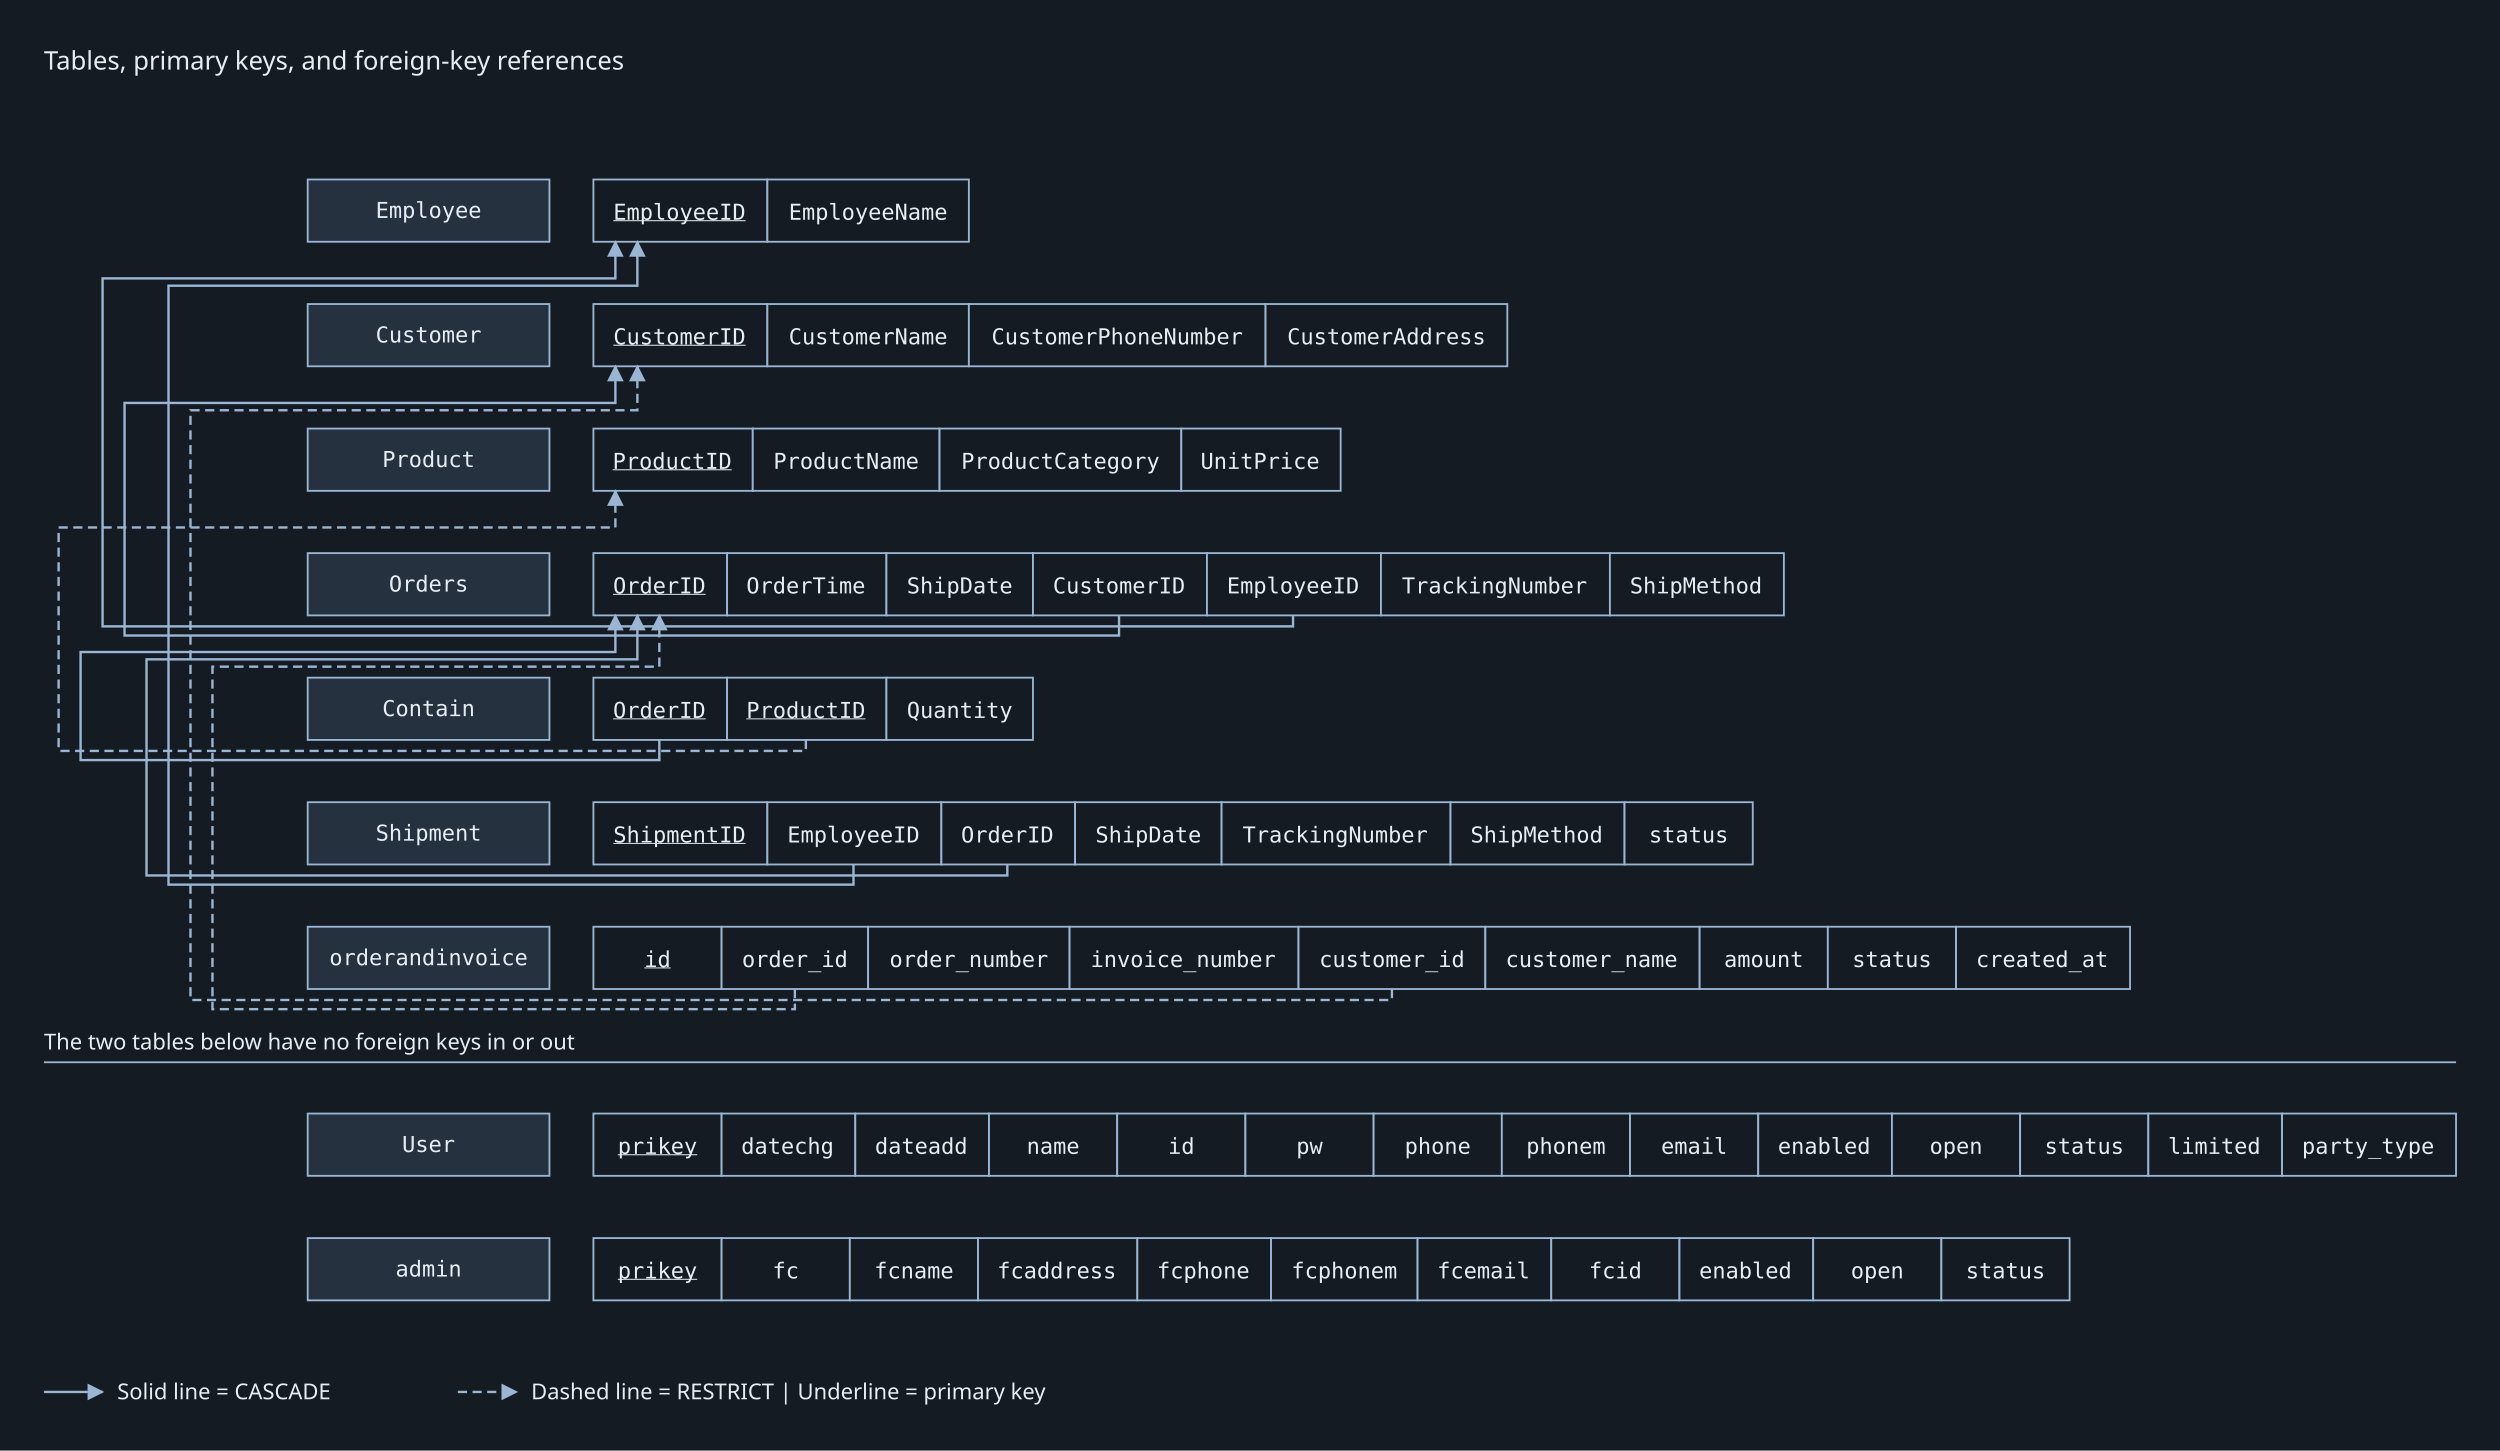
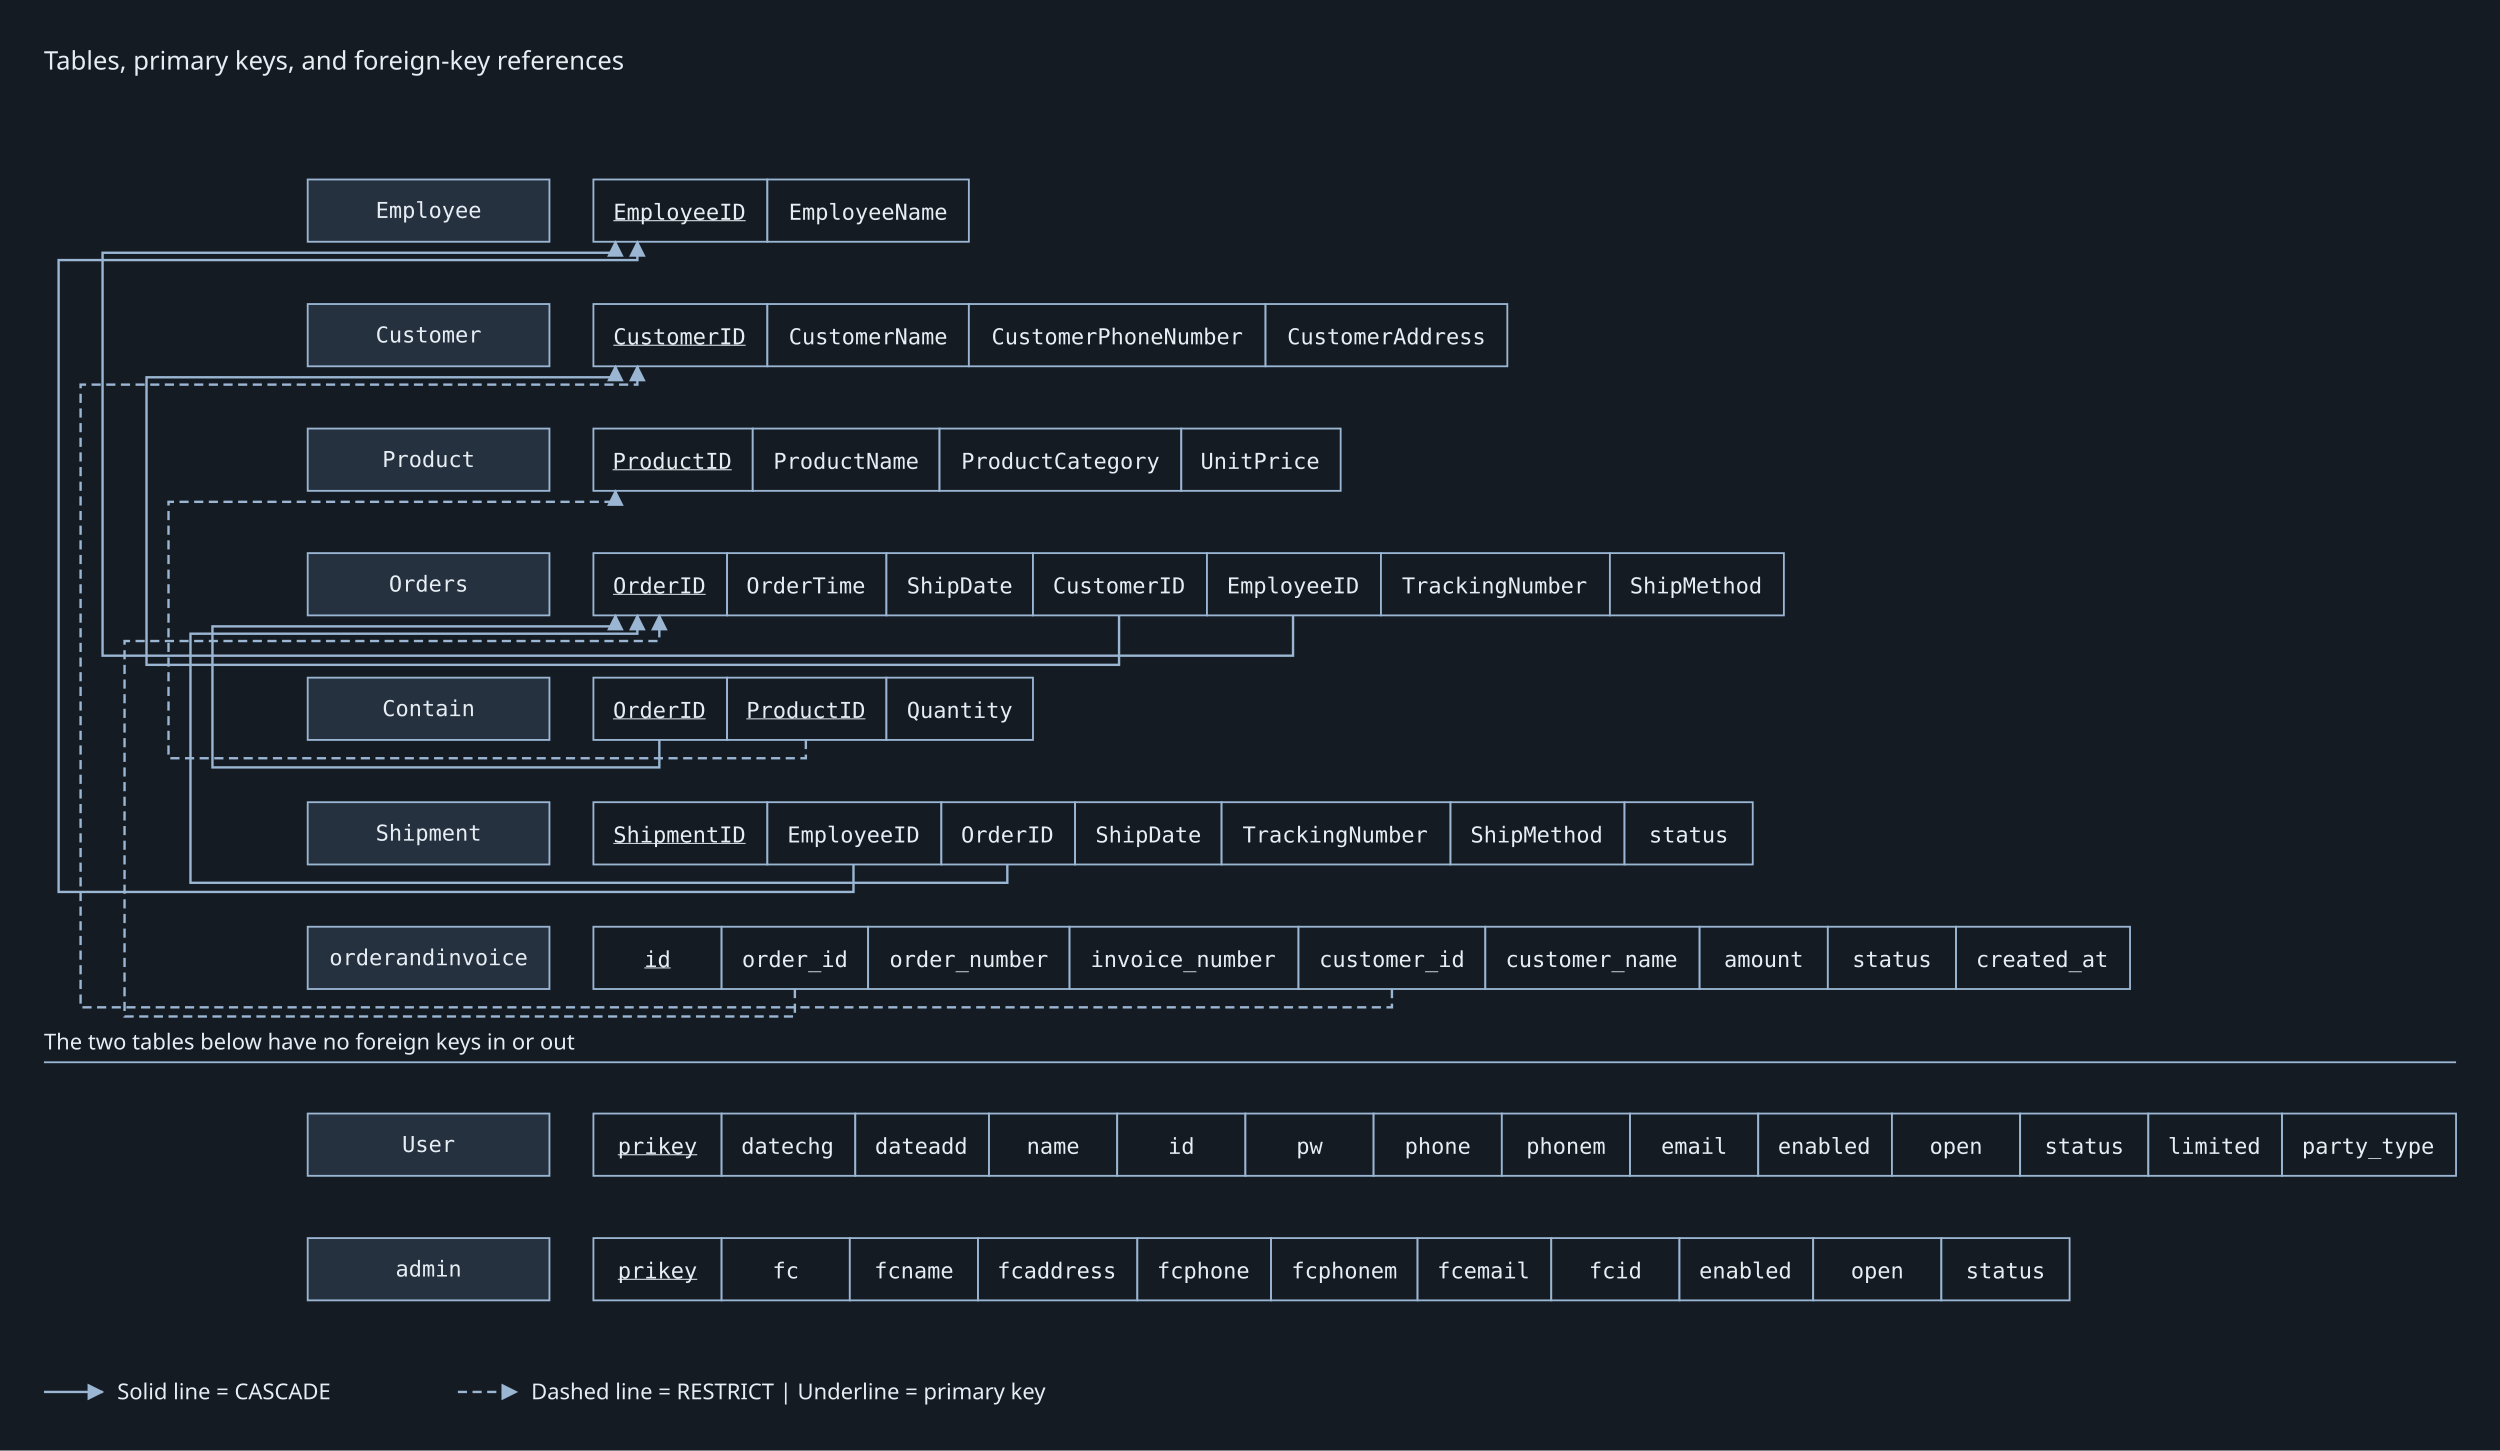
<svg xmlns="http://www.w3.org/2000/svg" width="1365" height="792" viewBox="0 0 1365 792" role="img">
  <defs>
    <marker id="arrow" viewBox="0 0 10 10" refX="9" refY="5" markerWidth="7" markerHeight="7" orient="auto">
      <path d="M 0 0 L 10 5 L 0 10 z" fill="#9ab6d3" />
    </marker>
  </defs>
  <rect data-kind="background" x="0" y="0" width="1365" height="792" fill="#151b23" />
  <text data-kind="caption" x="24" y="38" fill="#e6edf3" font-family="&quot;Microsoft JhengHei&quot;, &quot;Noto Sans TC&quot;, &quot;PingFang TC&quot;, sans-serif" font-size="14">Tables, primary keys, and foreign-key references</text>
  <rect data-kind="table" data-table="Employee" x="168" y="98" width="132" height="34" fill="#263140" stroke="#9ab6d3" stroke-width="1" />
  <text data-kind="table-name" data-table="Employee" x="234" y="119" text-anchor="middle" fill="#e6edf3" font-family="Consolas, Menlo, &quot;DejaVu Sans Mono&quot;, monospace" font-size="12">Employee</text>
  <rect data-kind="field" data-table="Employee" data-column="EmployeeID" x="324" y="98" width="95" height="34" fill="#151b23" stroke="#9ab6d3" stroke-width="1" />
  <text data-kind="field-name" data-table="Employee" data-column="EmployeeID" x="371" y="120" text-anchor="middle" fill="#e6edf3" font-family="Consolas, Menlo, &quot;DejaVu Sans Mono&quot;, monospace" font-size="12" text-decoration="underline">EmployeeID</text>
  <rect data-kind="field" data-table="Employee" data-column="EmployeeName" x="419" y="98" width="110" height="34" fill="#151b23" stroke="#9ab6d3" stroke-width="1" />
  <text data-kind="field-name" data-table="Employee" data-column="EmployeeName" x="474" y="120" text-anchor="middle" fill="#e6edf3" font-family="Consolas, Menlo, &quot;DejaVu Sans Mono&quot;, monospace" font-size="12">EmployeeName</text>
  <rect data-kind="table" data-table="Customer" x="168" y="166" width="132" height="34" fill="#263140" stroke="#9ab6d3" stroke-width="1" />
  <text data-kind="table-name" data-table="Customer" x="234" y="187" text-anchor="middle" fill="#e6edf3" font-family="Consolas, Menlo, &quot;DejaVu Sans Mono&quot;, monospace" font-size="12">Customer</text>
  <rect data-kind="field" data-table="Customer" data-column="CustomerID" x="324" y="166" width="95" height="34" fill="#151b23" stroke="#9ab6d3" stroke-width="1" />
  <text data-kind="field-name" data-table="Customer" data-column="CustomerID" x="371" y="188" text-anchor="middle" fill="#e6edf3" font-family="Consolas, Menlo, &quot;DejaVu Sans Mono&quot;, monospace" font-size="12" text-decoration="underline">CustomerID</text>
  <rect data-kind="field" data-table="Customer" data-column="CustomerName" x="419" y="166" width="110" height="34" fill="#151b23" stroke="#9ab6d3" stroke-width="1" />
  <text data-kind="field-name" data-table="Customer" data-column="CustomerName" x="474" y="188" text-anchor="middle" fill="#e6edf3" font-family="Consolas, Menlo, &quot;DejaVu Sans Mono&quot;, monospace" font-size="12">CustomerName</text>
  <rect data-kind="field" data-table="Customer" data-column="CustomerPhoneNumber" x="529" y="166" width="162" height="34" fill="#151b23" stroke="#9ab6d3" stroke-width="1" />
  <text data-kind="field-name" data-table="Customer" data-column="CustomerPhoneNumber" x="610" y="188" text-anchor="middle" fill="#e6edf3" font-family="Consolas, Menlo, &quot;DejaVu Sans Mono&quot;, monospace" font-size="12">CustomerPhoneNumber</text>
  <rect data-kind="field" data-table="Customer" data-column="CustomerAddress" x="691" y="166" width="132" height="34" fill="#151b23" stroke="#9ab6d3" stroke-width="1" />
  <text data-kind="field-name" data-table="Customer" data-column="CustomerAddress" x="757" y="188" text-anchor="middle" fill="#e6edf3" font-family="Consolas, Menlo, &quot;DejaVu Sans Mono&quot;, monospace" font-size="12">CustomerAddress</text>
  <rect data-kind="table" data-table="Product" x="168" y="234" width="132" height="34" fill="#263140" stroke="#9ab6d3" stroke-width="1" />
  <text data-kind="table-name" data-table="Product" x="234" y="255" text-anchor="middle" fill="#e6edf3" font-family="Consolas, Menlo, &quot;DejaVu Sans Mono&quot;, monospace" font-size="12">Product</text>
  <rect data-kind="field" data-table="Product" data-column="ProductID" x="324" y="234" width="87" height="34" fill="#151b23" stroke="#9ab6d3" stroke-width="1" />
  <text data-kind="field-name" data-table="Product" data-column="ProductID" x="367" y="256" text-anchor="middle" fill="#e6edf3" font-family="Consolas, Menlo, &quot;DejaVu Sans Mono&quot;, monospace" font-size="12" text-decoration="underline">ProductID</text>
  <rect data-kind="field" data-table="Product" data-column="ProductName" x="411" y="234" width="102" height="34" fill="#151b23" stroke="#9ab6d3" stroke-width="1" />
  <text data-kind="field-name" data-table="Product" data-column="ProductName" x="462" y="256" text-anchor="middle" fill="#e6edf3" font-family="Consolas, Menlo, &quot;DejaVu Sans Mono&quot;, monospace" font-size="12">ProductName</text>
  <rect data-kind="field" data-table="Product" data-column="ProductCategory" x="513" y="234" width="132" height="34" fill="#151b23" stroke="#9ab6d3" stroke-width="1" />
  <text data-kind="field-name" data-table="Product" data-column="ProductCategory" x="579" y="256" text-anchor="middle" fill="#e6edf3" font-family="Consolas, Menlo, &quot;DejaVu Sans Mono&quot;, monospace" font-size="12">ProductCategory</text>
  <rect data-kind="field" data-table="Product" data-column="UnitPrice" x="645" y="234" width="87" height="34" fill="#151b23" stroke="#9ab6d3" stroke-width="1" />
  <text data-kind="field-name" data-table="Product" data-column="UnitPrice" x="688" y="256" text-anchor="middle" fill="#e6edf3" font-family="Consolas, Menlo, &quot;DejaVu Sans Mono&quot;, monospace" font-size="12">UnitPrice</text>
  <rect data-kind="table" data-table="Orders" x="168" y="302" width="132" height="34" fill="#263140" stroke="#9ab6d3" stroke-width="1" />
  <text data-kind="table-name" data-table="Orders" x="234" y="323" text-anchor="middle" fill="#e6edf3" font-family="Consolas, Menlo, &quot;DejaVu Sans Mono&quot;, monospace" font-size="12">Orders</text>
  <rect data-kind="field" data-table="Orders" data-column="OrderID" x="324" y="302" width="73" height="34" fill="#151b23" stroke="#9ab6d3" stroke-width="1" />
  <text data-kind="field-name" data-table="Orders" data-column="OrderID" x="360" y="324" text-anchor="middle" fill="#e6edf3" font-family="Consolas, Menlo, &quot;DejaVu Sans Mono&quot;, monospace" font-size="12" text-decoration="underline">OrderID</text>
  <rect data-kind="field" data-table="Orders" data-column="OrderTime" x="397" y="302" width="87" height="34" fill="#151b23" stroke="#9ab6d3" stroke-width="1" />
  <text data-kind="field-name" data-table="Orders" data-column="OrderTime" x="440" y="324" text-anchor="middle" fill="#e6edf3" font-family="Consolas, Menlo, &quot;DejaVu Sans Mono&quot;, monospace" font-size="12">OrderTime</text>
  <rect data-kind="field" data-table="Orders" data-column="ShipDate" x="484" y="302" width="80" height="34" fill="#151b23" stroke="#9ab6d3" stroke-width="1" />
  <text data-kind="field-name" data-table="Orders" data-column="ShipDate" x="524" y="324" text-anchor="middle" fill="#e6edf3" font-family="Consolas, Menlo, &quot;DejaVu Sans Mono&quot;, monospace" font-size="12">ShipDate</text>
  <rect data-kind="field" data-table="Orders" data-column="CustomerID" x="564" y="302" width="95" height="34" fill="#151b23" stroke="#9ab6d3" stroke-width="1" />
  <text data-kind="field-name" data-table="Orders" data-column="CustomerID" x="611" y="324" text-anchor="middle" fill="#e6edf3" font-family="Consolas, Menlo, &quot;DejaVu Sans Mono&quot;, monospace" font-size="12">CustomerID</text>
  <rect data-kind="field" data-table="Orders" data-column="EmployeeID" x="659" y="302" width="95" height="34" fill="#151b23" stroke="#9ab6d3" stroke-width="1" />
  <text data-kind="field-name" data-table="Orders" data-column="EmployeeID" x="706" y="324" text-anchor="middle" fill="#e6edf3" font-family="Consolas, Menlo, &quot;DejaVu Sans Mono&quot;, monospace" font-size="12">EmployeeID</text>
  <rect data-kind="field" data-table="Orders" data-column="TrackingNumber" x="754" y="302" width="125" height="34" fill="#151b23" stroke="#9ab6d3" stroke-width="1" />
  <text data-kind="field-name" data-table="Orders" data-column="TrackingNumber" x="816" y="324" text-anchor="middle" fill="#e6edf3" font-family="Consolas, Menlo, &quot;DejaVu Sans Mono&quot;, monospace" font-size="12">TrackingNumber</text>
  <rect data-kind="field" data-table="Orders" data-column="ShipMethod" x="879" y="302" width="95" height="34" fill="#151b23" stroke="#9ab6d3" stroke-width="1" />
  <text data-kind="field-name" data-table="Orders" data-column="ShipMethod" x="926" y="324" text-anchor="middle" fill="#e6edf3" font-family="Consolas, Menlo, &quot;DejaVu Sans Mono&quot;, monospace" font-size="12">ShipMethod</text>
  <rect data-kind="table" data-table="Contain" x="168" y="370" width="132" height="34" fill="#263140" stroke="#9ab6d3" stroke-width="1" />
  <text data-kind="table-name" data-table="Contain" x="234" y="391" text-anchor="middle" fill="#e6edf3" font-family="Consolas, Menlo, &quot;DejaVu Sans Mono&quot;, monospace" font-size="12">Contain</text>
  <rect data-kind="field" data-table="Contain" data-column="OrderID" x="324" y="370" width="73" height="34" fill="#151b23" stroke="#9ab6d3" stroke-width="1" />
  <text data-kind="field-name" data-table="Contain" data-column="OrderID" x="360" y="392" text-anchor="middle" fill="#e6edf3" font-family="Consolas, Menlo, &quot;DejaVu Sans Mono&quot;, monospace" font-size="12" text-decoration="underline">OrderID</text>
  <rect data-kind="field" data-table="Contain" data-column="ProductID" x="397" y="370" width="87" height="34" fill="#151b23" stroke="#9ab6d3" stroke-width="1" />
  <text data-kind="field-name" data-table="Contain" data-column="ProductID" x="440" y="392" text-anchor="middle" fill="#e6edf3" font-family="Consolas, Menlo, &quot;DejaVu Sans Mono&quot;, monospace" font-size="12" text-decoration="underline">ProductID</text>
  <rect data-kind="field" data-table="Contain" data-column="Quantity" x="484" y="370" width="80" height="34" fill="#151b23" stroke="#9ab6d3" stroke-width="1" />
  <text data-kind="field-name" data-table="Contain" data-column="Quantity" x="524" y="392" text-anchor="middle" fill="#e6edf3" font-family="Consolas, Menlo, &quot;DejaVu Sans Mono&quot;, monospace" font-size="12">Quantity</text>
  <rect data-kind="table" data-table="Shipment" x="168" y="438" width="132" height="34" fill="#263140" stroke="#9ab6d3" stroke-width="1" />
  <text data-kind="table-name" data-table="Shipment" x="234" y="459" text-anchor="middle" fill="#e6edf3" font-family="Consolas, Menlo, &quot;DejaVu Sans Mono&quot;, monospace" font-size="12">Shipment</text>
  <rect data-kind="field" data-table="Shipment" data-column="ShipmentID" x="324" y="438" width="95" height="34" fill="#151b23" stroke="#9ab6d3" stroke-width="1" />
  <text data-kind="field-name" data-table="Shipment" data-column="ShipmentID" x="371" y="460" text-anchor="middle" fill="#e6edf3" font-family="Consolas, Menlo, &quot;DejaVu Sans Mono&quot;, monospace" font-size="12" text-decoration="underline">ShipmentID</text>
  <rect data-kind="field" data-table="Shipment" data-column="EmployeeID" x="419" y="438" width="95" height="34" fill="#151b23" stroke="#9ab6d3" stroke-width="1" />
  <text data-kind="field-name" data-table="Shipment" data-column="EmployeeID" x="466" y="460" text-anchor="middle" fill="#e6edf3" font-family="Consolas, Menlo, &quot;DejaVu Sans Mono&quot;, monospace" font-size="12">EmployeeID</text>
  <rect data-kind="field" data-table="Shipment" data-column="OrderID" x="514" y="438" width="73" height="34" fill="#151b23" stroke="#9ab6d3" stroke-width="1" />
  <text data-kind="field-name" data-table="Shipment" data-column="OrderID" x="550" y="460" text-anchor="middle" fill="#e6edf3" font-family="Consolas, Menlo, &quot;DejaVu Sans Mono&quot;, monospace" font-size="12">OrderID</text>
  <rect data-kind="field" data-table="Shipment" data-column="ShipDate" x="587" y="438" width="80" height="34" fill="#151b23" stroke="#9ab6d3" stroke-width="1" />
  <text data-kind="field-name" data-table="Shipment" data-column="ShipDate" x="627" y="460" text-anchor="middle" fill="#e6edf3" font-family="Consolas, Menlo, &quot;DejaVu Sans Mono&quot;, monospace" font-size="12">ShipDate</text>
  <rect data-kind="field" data-table="Shipment" data-column="TrackingNumber" x="667" y="438" width="125" height="34" fill="#151b23" stroke="#9ab6d3" stroke-width="1" />
  <text data-kind="field-name" data-table="Shipment" data-column="TrackingNumber" x="729" y="460" text-anchor="middle" fill="#e6edf3" font-family="Consolas, Menlo, &quot;DejaVu Sans Mono&quot;, monospace" font-size="12">TrackingNumber</text>
  <rect data-kind="field" data-table="Shipment" data-column="ShipMethod" x="792" y="438" width="95" height="34" fill="#151b23" stroke="#9ab6d3" stroke-width="1" />
  <text data-kind="field-name" data-table="Shipment" data-column="ShipMethod" x="839" y="460" text-anchor="middle" fill="#e6edf3" font-family="Consolas, Menlo, &quot;DejaVu Sans Mono&quot;, monospace" font-size="12">ShipMethod</text>
  <rect data-kind="field" data-table="Shipment" data-column="status" x="887" y="438" width="70" height="34" fill="#151b23" stroke="#9ab6d3" stroke-width="1" />
  <text data-kind="field-name" data-table="Shipment" data-column="status" x="922" y="460" text-anchor="middle" fill="#e6edf3" font-family="Consolas, Menlo, &quot;DejaVu Sans Mono&quot;, monospace" font-size="12">status</text>
  <rect data-kind="table" data-table="orderandinvoice" x="168" y="506" width="132" height="34" fill="#263140" stroke="#9ab6d3" stroke-width="1" />
  <text data-kind="table-name" data-table="orderandinvoice" x="234" y="527" text-anchor="middle" fill="#e6edf3" font-family="Consolas, Menlo, &quot;DejaVu Sans Mono&quot;, monospace" font-size="12">orderandinvoice</text>
  <rect data-kind="field" data-table="orderandinvoice" data-column="id" x="324" y="506" width="70" height="34" fill="#151b23" stroke="#9ab6d3" stroke-width="1" />
  <text data-kind="field-name" data-table="orderandinvoice" data-column="id" x="359" y="528" text-anchor="middle" fill="#e6edf3" font-family="Consolas, Menlo, &quot;DejaVu Sans Mono&quot;, monospace" font-size="12" text-decoration="underline">id</text>
  <rect data-kind="field" data-table="orderandinvoice" data-column="order_id" x="394" y="506" width="80" height="34" fill="#151b23" stroke="#9ab6d3" stroke-width="1" />
  <text data-kind="field-name" data-table="orderandinvoice" data-column="order_id" x="434" y="528" text-anchor="middle" fill="#e6edf3" font-family="Consolas, Menlo, &quot;DejaVu Sans Mono&quot;, monospace" font-size="12">order_id</text>
  <rect data-kind="field" data-table="orderandinvoice" data-column="order_number" x="474" y="506" width="110" height="34" fill="#151b23" stroke="#9ab6d3" stroke-width="1" />
  <text data-kind="field-name" data-table="orderandinvoice" data-column="order_number" x="529" y="528" text-anchor="middle" fill="#e6edf3" font-family="Consolas, Menlo, &quot;DejaVu Sans Mono&quot;, monospace" font-size="12">order_number</text>
  <rect data-kind="field" data-table="orderandinvoice" data-column="invoice_number" x="584" y="506" width="125" height="34" fill="#151b23" stroke="#9ab6d3" stroke-width="1" />
  <text data-kind="field-name" data-table="orderandinvoice" data-column="invoice_number" x="646" y="528" text-anchor="middle" fill="#e6edf3" font-family="Consolas, Menlo, &quot;DejaVu Sans Mono&quot;, monospace" font-size="12">invoice_number</text>
  <rect data-kind="field" data-table="orderandinvoice" data-column="customer_id" x="709" y="506" width="102" height="34" fill="#151b23" stroke="#9ab6d3" stroke-width="1" />
  <text data-kind="field-name" data-table="orderandinvoice" data-column="customer_id" x="760" y="528" text-anchor="middle" fill="#e6edf3" font-family="Consolas, Menlo, &quot;DejaVu Sans Mono&quot;, monospace" font-size="12">customer_id</text>
  <rect data-kind="field" data-table="orderandinvoice" data-column="customer_name" x="811" y="506" width="117" height="34" fill="#151b23" stroke="#9ab6d3" stroke-width="1" />
  <text data-kind="field-name" data-table="orderandinvoice" data-column="customer_name" x="869" y="528" text-anchor="middle" fill="#e6edf3" font-family="Consolas, Menlo, &quot;DejaVu Sans Mono&quot;, monospace" font-size="12">customer_name</text>
  <rect data-kind="field" data-table="orderandinvoice" data-column="amount" x="928" y="506" width="70" height="34" fill="#151b23" stroke="#9ab6d3" stroke-width="1" />
  <text data-kind="field-name" data-table="orderandinvoice" data-column="amount" x="963" y="528" text-anchor="middle" fill="#e6edf3" font-family="Consolas, Menlo, &quot;DejaVu Sans Mono&quot;, monospace" font-size="12">amount</text>
  <rect data-kind="field" data-table="orderandinvoice" data-column="status" x="998" y="506" width="70" height="34" fill="#151b23" stroke="#9ab6d3" stroke-width="1" />
  <text data-kind="field-name" data-table="orderandinvoice" data-column="status" x="1033" y="528" text-anchor="middle" fill="#e6edf3" font-family="Consolas, Menlo, &quot;DejaVu Sans Mono&quot;, monospace" font-size="12">status</text>
  <rect data-kind="field" data-table="orderandinvoice" data-column="created_at" x="1068" y="506" width="95" height="34" fill="#151b23" stroke="#9ab6d3" stroke-width="1" />
  <text data-kind="field-name" data-table="orderandinvoice" data-column="created_at" x="1115" y="528" text-anchor="middle" fill="#e6edf3" font-family="Consolas, Menlo, &quot;DejaVu Sans Mono&quot;, monospace" font-size="12">created_at</text>
  <rect data-kind="table" data-table="User" x="168" y="608" width="132" height="34" fill="#263140" stroke="#9ab6d3" stroke-width="1" />
  <text data-kind="table-name" data-table="User" x="234" y="629" text-anchor="middle" fill="#e6edf3" font-family="Consolas, Menlo, &quot;DejaVu Sans Mono&quot;, monospace" font-size="12">User</text>
  <rect data-kind="field" data-table="User" data-column="prikey" x="324" y="608" width="70" height="34" fill="#151b23" stroke="#9ab6d3" stroke-width="1" />
  <text data-kind="field-name" data-table="User" data-column="prikey" x="359" y="630" text-anchor="middle" fill="#e6edf3" font-family="Consolas, Menlo, &quot;DejaVu Sans Mono&quot;, monospace" font-size="12" text-decoration="underline">prikey</text>
  <rect data-kind="field" data-table="User" data-column="datechg" x="394" y="608" width="73" height="34" fill="#151b23" stroke="#9ab6d3" stroke-width="1" />
  <text data-kind="field-name" data-table="User" data-column="datechg" x="430" y="630" text-anchor="middle" fill="#e6edf3" font-family="Consolas, Menlo, &quot;DejaVu Sans Mono&quot;, monospace" font-size="12">datechg</text>
  <rect data-kind="field" data-table="User" data-column="dateadd" x="467" y="608" width="73" height="34" fill="#151b23" stroke="#9ab6d3" stroke-width="1" />
  <text data-kind="field-name" data-table="User" data-column="dateadd" x="503" y="630" text-anchor="middle" fill="#e6edf3" font-family="Consolas, Menlo, &quot;DejaVu Sans Mono&quot;, monospace" font-size="12">dateadd</text>
  <rect data-kind="field" data-table="User" data-column="name" x="540" y="608" width="70" height="34" fill="#151b23" stroke="#9ab6d3" stroke-width="1" />
  <text data-kind="field-name" data-table="User" data-column="name" x="575" y="630" text-anchor="middle" fill="#e6edf3" font-family="Consolas, Menlo, &quot;DejaVu Sans Mono&quot;, monospace" font-size="12">name</text>
  <rect data-kind="field" data-table="User" data-column="id" x="610" y="608" width="70" height="34" fill="#151b23" stroke="#9ab6d3" stroke-width="1" />
  <text data-kind="field-name" data-table="User" data-column="id" x="645" y="630" text-anchor="middle" fill="#e6edf3" font-family="Consolas, Menlo, &quot;DejaVu Sans Mono&quot;, monospace" font-size="12">id</text>
  <rect data-kind="field" data-table="User" data-column="pw" x="680" y="608" width="70" height="34" fill="#151b23" stroke="#9ab6d3" stroke-width="1" />
  <text data-kind="field-name" data-table="User" data-column="pw" x="715" y="630" text-anchor="middle" fill="#e6edf3" font-family="Consolas, Menlo, &quot;DejaVu Sans Mono&quot;, monospace" font-size="12">pw</text>
  <rect data-kind="field" data-table="User" data-column="phone" x="750" y="608" width="70" height="34" fill="#151b23" stroke="#9ab6d3" stroke-width="1" />
  <text data-kind="field-name" data-table="User" data-column="phone" x="785" y="630" text-anchor="middle" fill="#e6edf3" font-family="Consolas, Menlo, &quot;DejaVu Sans Mono&quot;, monospace" font-size="12">phone</text>
  <rect data-kind="field" data-table="User" data-column="phonem" x="820" y="608" width="70" height="34" fill="#151b23" stroke="#9ab6d3" stroke-width="1" />
  <text data-kind="field-name" data-table="User" data-column="phonem" x="855" y="630" text-anchor="middle" fill="#e6edf3" font-family="Consolas, Menlo, &quot;DejaVu Sans Mono&quot;, monospace" font-size="12">phonem</text>
  <rect data-kind="field" data-table="User" data-column="email" x="890" y="608" width="70" height="34" fill="#151b23" stroke="#9ab6d3" stroke-width="1" />
  <text data-kind="field-name" data-table="User" data-column="email" x="925" y="630" text-anchor="middle" fill="#e6edf3" font-family="Consolas, Menlo, &quot;DejaVu Sans Mono&quot;, monospace" font-size="12">email</text>
  <rect data-kind="field" data-table="User" data-column="enabled" x="960" y="608" width="73" height="34" fill="#151b23" stroke="#9ab6d3" stroke-width="1" />
  <text data-kind="field-name" data-table="User" data-column="enabled" x="996" y="630" text-anchor="middle" fill="#e6edf3" font-family="Consolas, Menlo, &quot;DejaVu Sans Mono&quot;, monospace" font-size="12">enabled</text>
  <rect data-kind="field" data-table="User" data-column="open" x="1033" y="608" width="70" height="34" fill="#151b23" stroke="#9ab6d3" stroke-width="1" />
  <text data-kind="field-name" data-table="User" data-column="open" x="1068" y="630" text-anchor="middle" fill="#e6edf3" font-family="Consolas, Menlo, &quot;DejaVu Sans Mono&quot;, monospace" font-size="12">open</text>
  <rect data-kind="field" data-table="User" data-column="status" x="1103" y="608" width="70" height="34" fill="#151b23" stroke="#9ab6d3" stroke-width="1" />
  <text data-kind="field-name" data-table="User" data-column="status" x="1138" y="630" text-anchor="middle" fill="#e6edf3" font-family="Consolas, Menlo, &quot;DejaVu Sans Mono&quot;, monospace" font-size="12">status</text>
  <rect data-kind="field" data-table="User" data-column="limited" x="1173" y="608" width="73" height="34" fill="#151b23" stroke="#9ab6d3" stroke-width="1" />
  <text data-kind="field-name" data-table="User" data-column="limited" x="1209" y="630" text-anchor="middle" fill="#e6edf3" font-family="Consolas, Menlo, &quot;DejaVu Sans Mono&quot;, monospace" font-size="12">limited</text>
  <rect data-kind="field" data-table="User" data-column="party_type" x="1246" y="608" width="95" height="34" fill="#151b23" stroke="#9ab6d3" stroke-width="1" />
  <text data-kind="field-name" data-table="User" data-column="party_type" x="1293" y="630" text-anchor="middle" fill="#e6edf3" font-family="Consolas, Menlo, &quot;DejaVu Sans Mono&quot;, monospace" font-size="12">party_type</text>
  <rect data-kind="table" data-table="admin" x="168" y="676" width="132" height="34" fill="#263140" stroke="#9ab6d3" stroke-width="1" />
  <text data-kind="table-name" data-table="admin" x="234" y="697" text-anchor="middle" fill="#e6edf3" font-family="Consolas, Menlo, &quot;DejaVu Sans Mono&quot;, monospace" font-size="12">admin</text>
  <rect data-kind="field" data-table="admin" data-column="prikey" x="324" y="676" width="70" height="34" fill="#151b23" stroke="#9ab6d3" stroke-width="1" />
  <text data-kind="field-name" data-table="admin" data-column="prikey" x="359" y="698" text-anchor="middle" fill="#e6edf3" font-family="Consolas, Menlo, &quot;DejaVu Sans Mono&quot;, monospace" font-size="12" text-decoration="underline">prikey</text>
  <rect data-kind="field" data-table="admin" data-column="fc" x="394" y="676" width="70" height="34" fill="#151b23" stroke="#9ab6d3" stroke-width="1" />
  <text data-kind="field-name" data-table="admin" data-column="fc" x="429" y="698" text-anchor="middle" fill="#e6edf3" font-family="Consolas, Menlo, &quot;DejaVu Sans Mono&quot;, monospace" font-size="12">fc</text>
  <rect data-kind="field" data-table="admin" data-column="fcname" x="464" y="676" width="70" height="34" fill="#151b23" stroke="#9ab6d3" stroke-width="1" />
  <text data-kind="field-name" data-table="admin" data-column="fcname" x="499" y="698" text-anchor="middle" fill="#e6edf3" font-family="Consolas, Menlo, &quot;DejaVu Sans Mono&quot;, monospace" font-size="12">fcname</text>
  <rect data-kind="field" data-table="admin" data-column="fcaddress" x="534" y="676" width="87" height="34" fill="#151b23" stroke="#9ab6d3" stroke-width="1" />
  <text data-kind="field-name" data-table="admin" data-column="fcaddress" x="577" y="698" text-anchor="middle" fill="#e6edf3" font-family="Consolas, Menlo, &quot;DejaVu Sans Mono&quot;, monospace" font-size="12">fcaddress</text>
  <rect data-kind="field" data-table="admin" data-column="fcphone" x="621" y="676" width="73" height="34" fill="#151b23" stroke="#9ab6d3" stroke-width="1" />
  <text data-kind="field-name" data-table="admin" data-column="fcphone" x="657" y="698" text-anchor="middle" fill="#e6edf3" font-family="Consolas, Menlo, &quot;DejaVu Sans Mono&quot;, monospace" font-size="12">fcphone</text>
  <rect data-kind="field" data-table="admin" data-column="fcphonem" x="694" y="676" width="80" height="34" fill="#151b23" stroke="#9ab6d3" stroke-width="1" />
  <text data-kind="field-name" data-table="admin" data-column="fcphonem" x="734" y="698" text-anchor="middle" fill="#e6edf3" font-family="Consolas, Menlo, &quot;DejaVu Sans Mono&quot;, monospace" font-size="12">fcphonem</text>
  <rect data-kind="field" data-table="admin" data-column="fcemail" x="774" y="676" width="73" height="34" fill="#151b23" stroke="#9ab6d3" stroke-width="1" />
  <text data-kind="field-name" data-table="admin" data-column="fcemail" x="810" y="698" text-anchor="middle" fill="#e6edf3" font-family="Consolas, Menlo, &quot;DejaVu Sans Mono&quot;, monospace" font-size="12">fcemail</text>
  <rect data-kind="field" data-table="admin" data-column="fcid" x="847" y="676" width="70" height="34" fill="#151b23" stroke="#9ab6d3" stroke-width="1" />
  <text data-kind="field-name" data-table="admin" data-column="fcid" x="882" y="698" text-anchor="middle" fill="#e6edf3" font-family="Consolas, Menlo, &quot;DejaVu Sans Mono&quot;, monospace" font-size="12">fcid</text>
  <rect data-kind="field" data-table="admin" data-column="enabled" x="917" y="676" width="73" height="34" fill="#151b23" stroke="#9ab6d3" stroke-width="1" />
  <text data-kind="field-name" data-table="admin" data-column="enabled" x="953" y="698" text-anchor="middle" fill="#e6edf3" font-family="Consolas, Menlo, &quot;DejaVu Sans Mono&quot;, monospace" font-size="12">enabled</text>
  <rect data-kind="field" data-table="admin" data-column="open" x="990" y="676" width="70" height="34" fill="#151b23" stroke="#9ab6d3" stroke-width="1" />
  <text data-kind="field-name" data-table="admin" data-column="open" x="1025" y="698" text-anchor="middle" fill="#e6edf3" font-family="Consolas, Menlo, &quot;DejaVu Sans Mono&quot;, monospace" font-size="12">open</text>
  <rect data-kind="field" data-table="admin" data-column="status" x="1060" y="676" width="70" height="34" fill="#151b23" stroke="#9ab6d3" stroke-width="1" />
  <text data-kind="field-name" data-table="admin" data-column="status" x="1095" y="698" text-anchor="middle" fill="#e6edf3" font-family="Consolas, Menlo, &quot;DejaVu Sans Mono&quot;, monospace" font-size="12">status</text>
  <line data-kind="separator" x1="24" y1="580" x2="1341" y2="580" stroke="#9ab6d3" stroke-width="1" />
  <text data-kind="isolated-note" x="24" y="573" fill="#e6edf3" font-family="&quot;Microsoft JhengHei&quot;, &quot;Noto Sans TC&quot;, &quot;PingFang TC&quot;, sans-serif" font-size="12">The two tables below have no foreign keys in or out</text>
-   <path data-kind="fk" data-from="Contain.ProductID" data-to="Product.ProductID" data-delete="RESTRICT" d="M 440 404 V 410 H 32 V 288 H 336 V 268" fill="none" stroke="#9ab6d3" stroke-width="1.3" marker-end="url(#arrow)" stroke-dasharray="5 3" />
-   <path data-kind="fk" data-from="Contain.OrderID" data-to="Orders.OrderID" data-delete="CASCADE" d="M 360 404 V 415 H 44 V 356 H 336 V 336" fill="none" stroke="#9ab6d3" stroke-width="1.3" marker-end="url(#arrow)" />
-   <path data-kind="fk" data-from="Orders.EmployeeID" data-to="Employee.EmployeeID" data-delete="CASCADE" d="M 706 336 V 342 H 56 V 152 H 336 V 132" fill="none" stroke="#9ab6d3" stroke-width="1.3" marker-end="url(#arrow)" />
-   <path data-kind="fk" data-from="Orders.CustomerID" data-to="Customer.CustomerID" data-delete="CASCADE" d="M 611 336 V 347 H 68 V 220 H 336 V 200" fill="none" stroke="#9ab6d3" stroke-width="1.3" marker-end="url(#arrow)" />
-   <path data-kind="fk" data-from="Shipment.OrderID" data-to="Orders.OrderID" data-delete="CASCADE" d="M 550 472 V 478 H 80 V 360 H 348 V 336" fill="none" stroke="#9ab6d3" stroke-width="1.3" marker-end="url(#arrow)" />
-   <path data-kind="fk" data-from="Shipment.EmployeeID" data-to="Employee.EmployeeID" data-delete="CASCADE" d="M 466 472 V 483 H 92 V 156 H 348 V 132" fill="none" stroke="#9ab6d3" stroke-width="1.3" marker-end="url(#arrow)" />
-   <path data-kind="fk" data-from="orderandinvoice.customer_id" data-to="Customer.CustomerID" data-delete="RESTRICT" d="M 760 540 V 546 H 104 V 224 H 348 V 200" fill="none" stroke="#9ab6d3" stroke-width="1.3" marker-end="url(#arrow)" stroke-dasharray="5 3" />
-   <path data-kind="fk" data-from="orderandinvoice.order_id" data-to="Orders.OrderID" data-delete="RESTRICT" d="M 434 540 V 551 H 116 V 364 H 360 V 336" fill="none" stroke="#9ab6d3" stroke-width="1.3" marker-end="url(#arrow)" stroke-dasharray="5 3" />
+   <path data-kind="fk" data-from="Contain.ProductID" data-to="Product.ProductID" data-delete="RESTRICT" d="M 440 404 V 414 H 92 V 274 H 336 V 268" fill="none" stroke="#9ab6d3" stroke-width="1.3" marker-end="url(#arrow)" stroke-dasharray="5 3" />
+   <path data-kind="fk" data-from="Contain.OrderID" data-to="Orders.OrderID" data-delete="CASCADE" d="M 360 404 V 419 H 116 V 342 H 336 V 336" fill="none" stroke="#9ab6d3" stroke-width="1.3" marker-end="url(#arrow)" />
+   <path data-kind="fk" data-from="Orders.EmployeeID" data-to="Employee.EmployeeID" data-delete="CASCADE" d="M 706 336 V 358 H 56 V 138 H 336 V 132" fill="none" stroke="#9ab6d3" stroke-width="1.3" marker-end="url(#arrow)" />
+   <path data-kind="fk" data-from="Orders.CustomerID" data-to="Customer.CustomerID" data-delete="CASCADE" d="M 611 336 V 363 H 80 V 206 H 336 V 200" fill="none" stroke="#9ab6d3" stroke-width="1.3" marker-end="url(#arrow)" />
+   <path data-kind="fk" data-from="Shipment.OrderID" data-to="Orders.OrderID" data-delete="CASCADE" d="M 550 472 V 482 H 104 V 346 H 348 V 336" fill="none" stroke="#9ab6d3" stroke-width="1.3" marker-end="url(#arrow)" />
+   <path data-kind="fk" data-from="Shipment.EmployeeID" data-to="Employee.EmployeeID" data-delete="CASCADE" d="M 466 472 V 487 H 32 V 142 H 348 V 132" fill="none" stroke="#9ab6d3" stroke-width="1.3" marker-end="url(#arrow)" />
+   <path data-kind="fk" data-from="orderandinvoice.customer_id" data-to="Customer.CustomerID" data-delete="RESTRICT" d="M 760 540 V 550 H 44 V 210 H 348 V 200" fill="none" stroke="#9ab6d3" stroke-width="1.3" marker-end="url(#arrow)" stroke-dasharray="5 3" />
+   <path data-kind="fk" data-from="orderandinvoice.order_id" data-to="Orders.OrderID" data-delete="RESTRICT" d="M 434 540 V 555 H 68 V 350 H 360 V 336" fill="none" stroke="#9ab6d3" stroke-width="1.3" marker-end="url(#arrow)" stroke-dasharray="5 3" />
  <line data-kind="legend-cascade" x1="24" y1="760" x2="56" y2="760" stroke="#9ab6d3" stroke-width="1.3" marker-end="url(#arrow)" />
  <text data-kind="legend" x="64" y="764" fill="#e6edf3" font-family="&quot;Microsoft JhengHei&quot;, &quot;Noto Sans TC&quot;, &quot;PingFang TC&quot;, sans-serif" font-size="12">Solid line = CASCADE</text>
  <line data-kind="legend-restrict" x1="250" y1="760" x2="282" y2="760" stroke="#9ab6d3" stroke-width="1.3" stroke-dasharray="5 3" marker-end="url(#arrow)" />
  <text data-kind="legend" x="290" y="764" fill="#e6edf3" font-family="&quot;Microsoft JhengHei&quot;, &quot;Noto Sans TC&quot;, &quot;PingFang TC&quot;, sans-serif" font-size="12">Dashed line = RESTRICT | Underline = primary key</text>
</svg>
